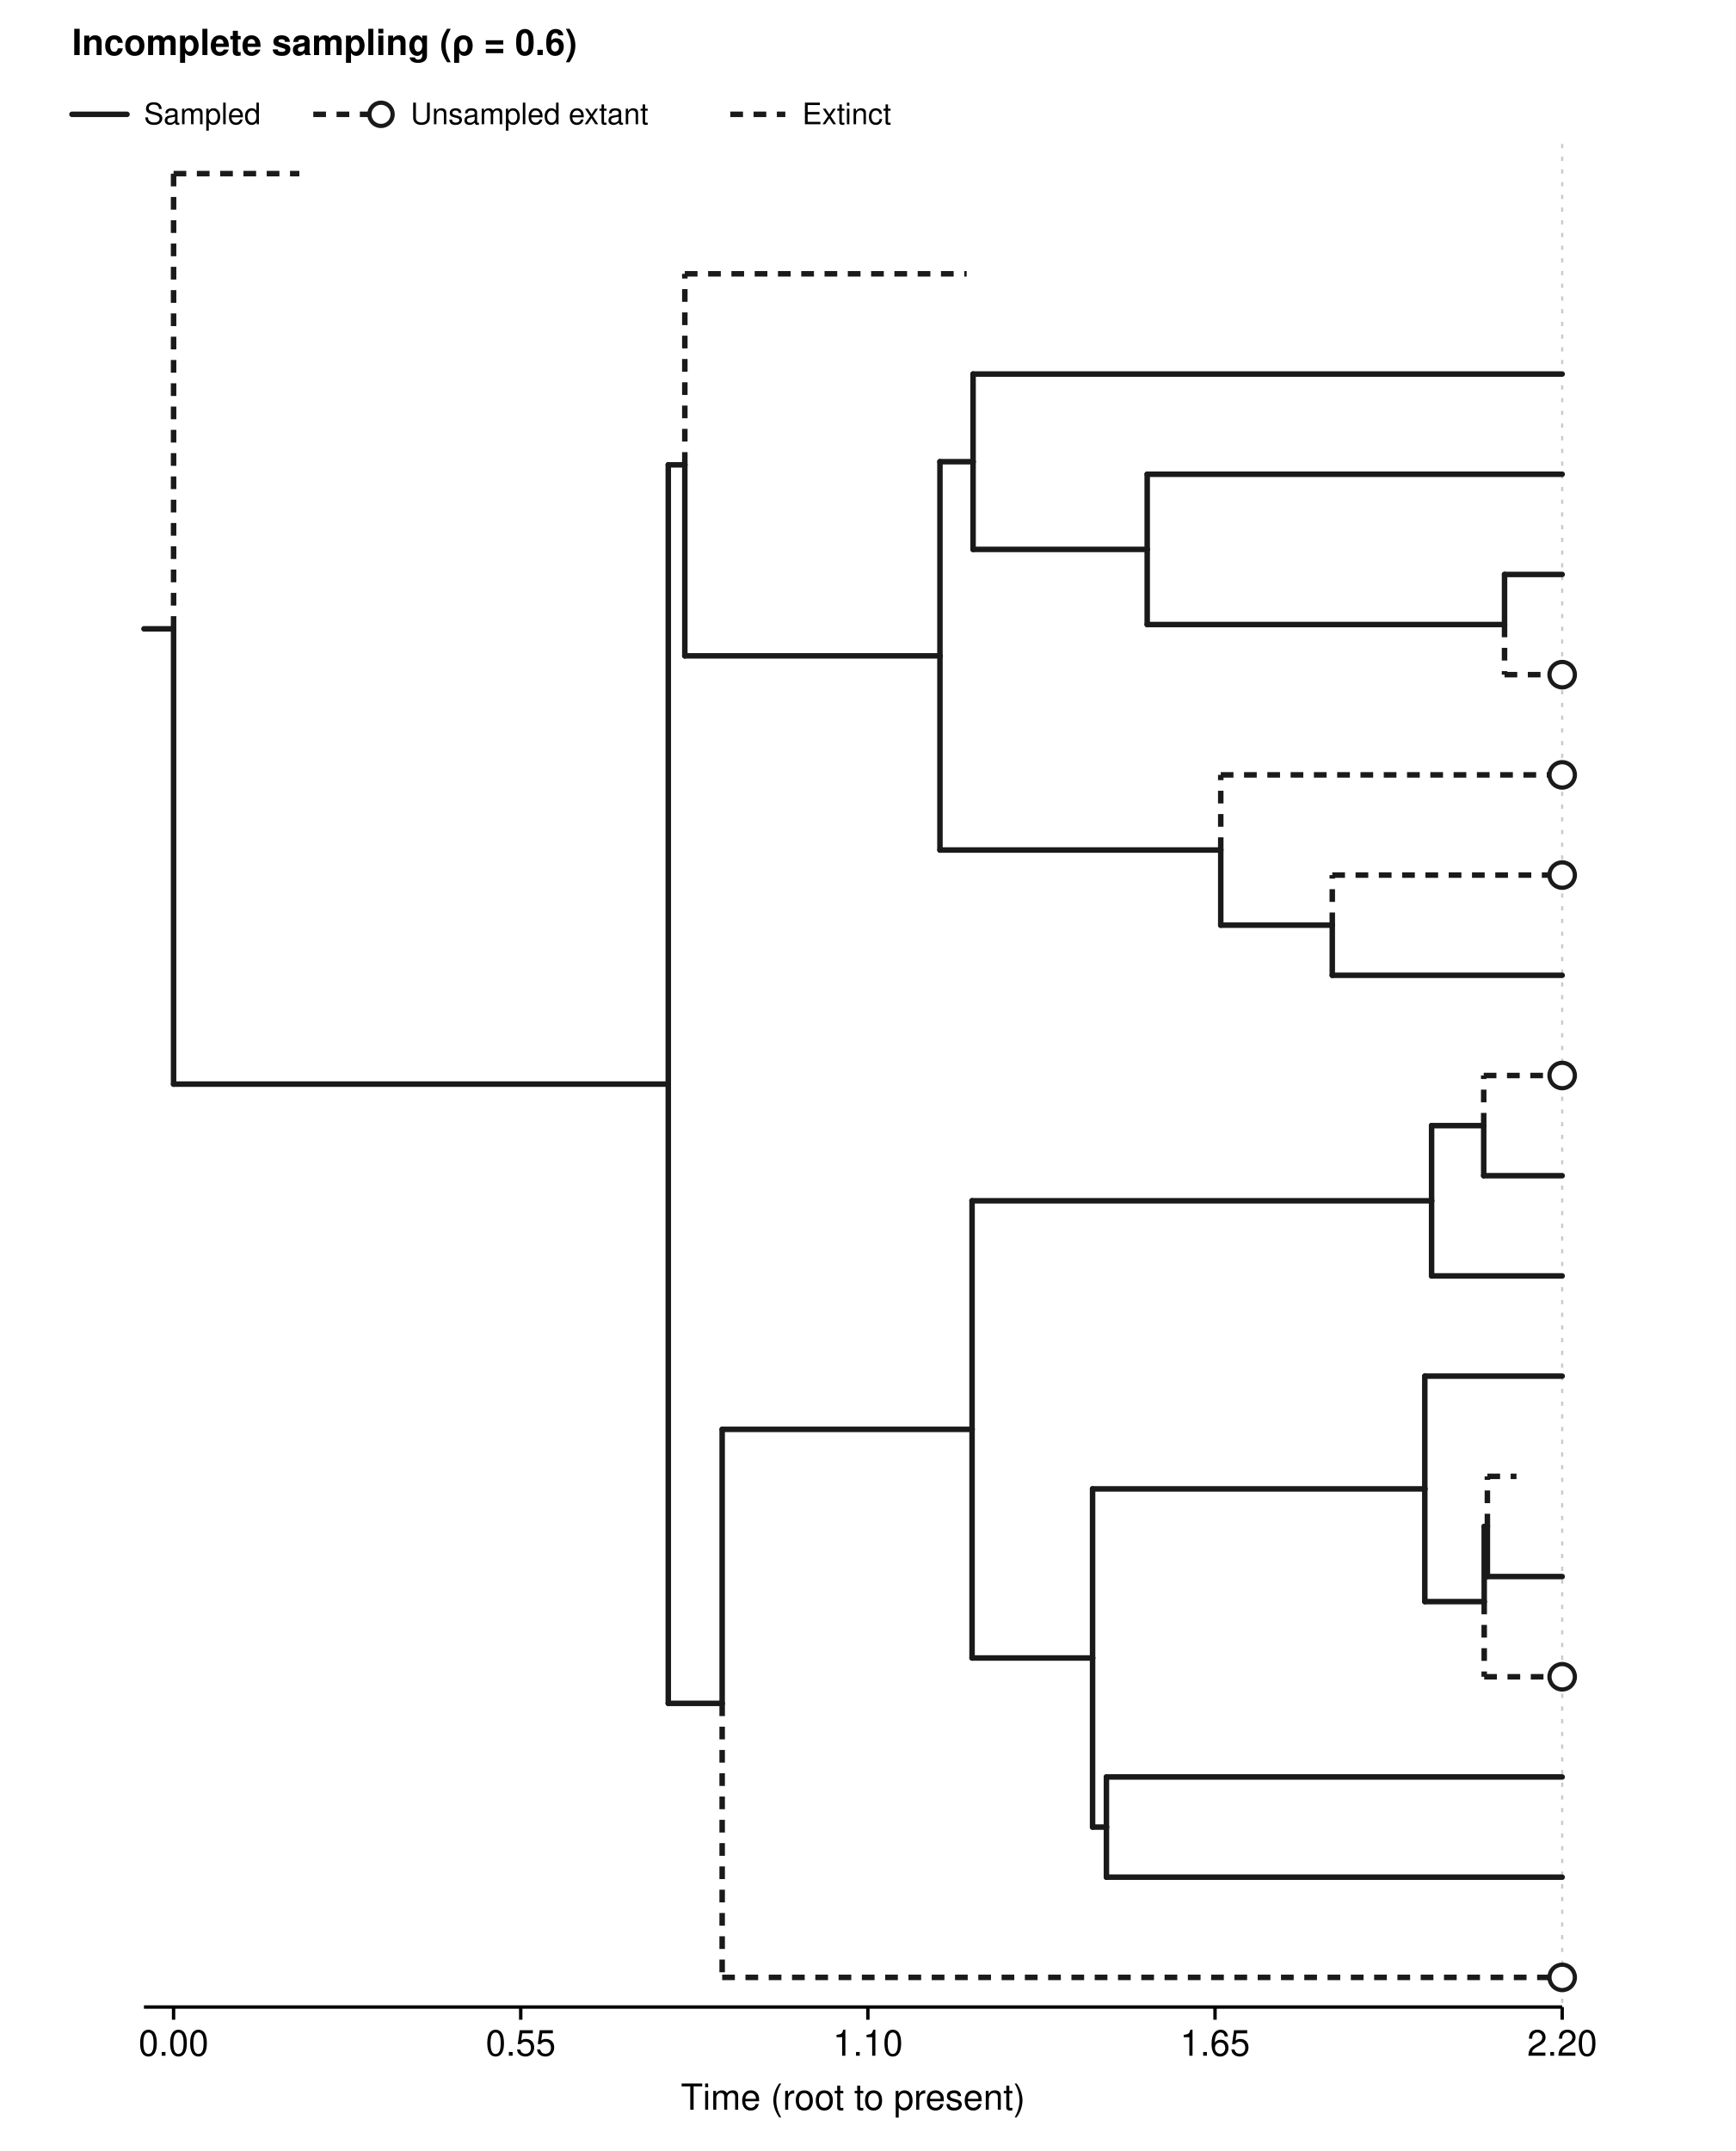
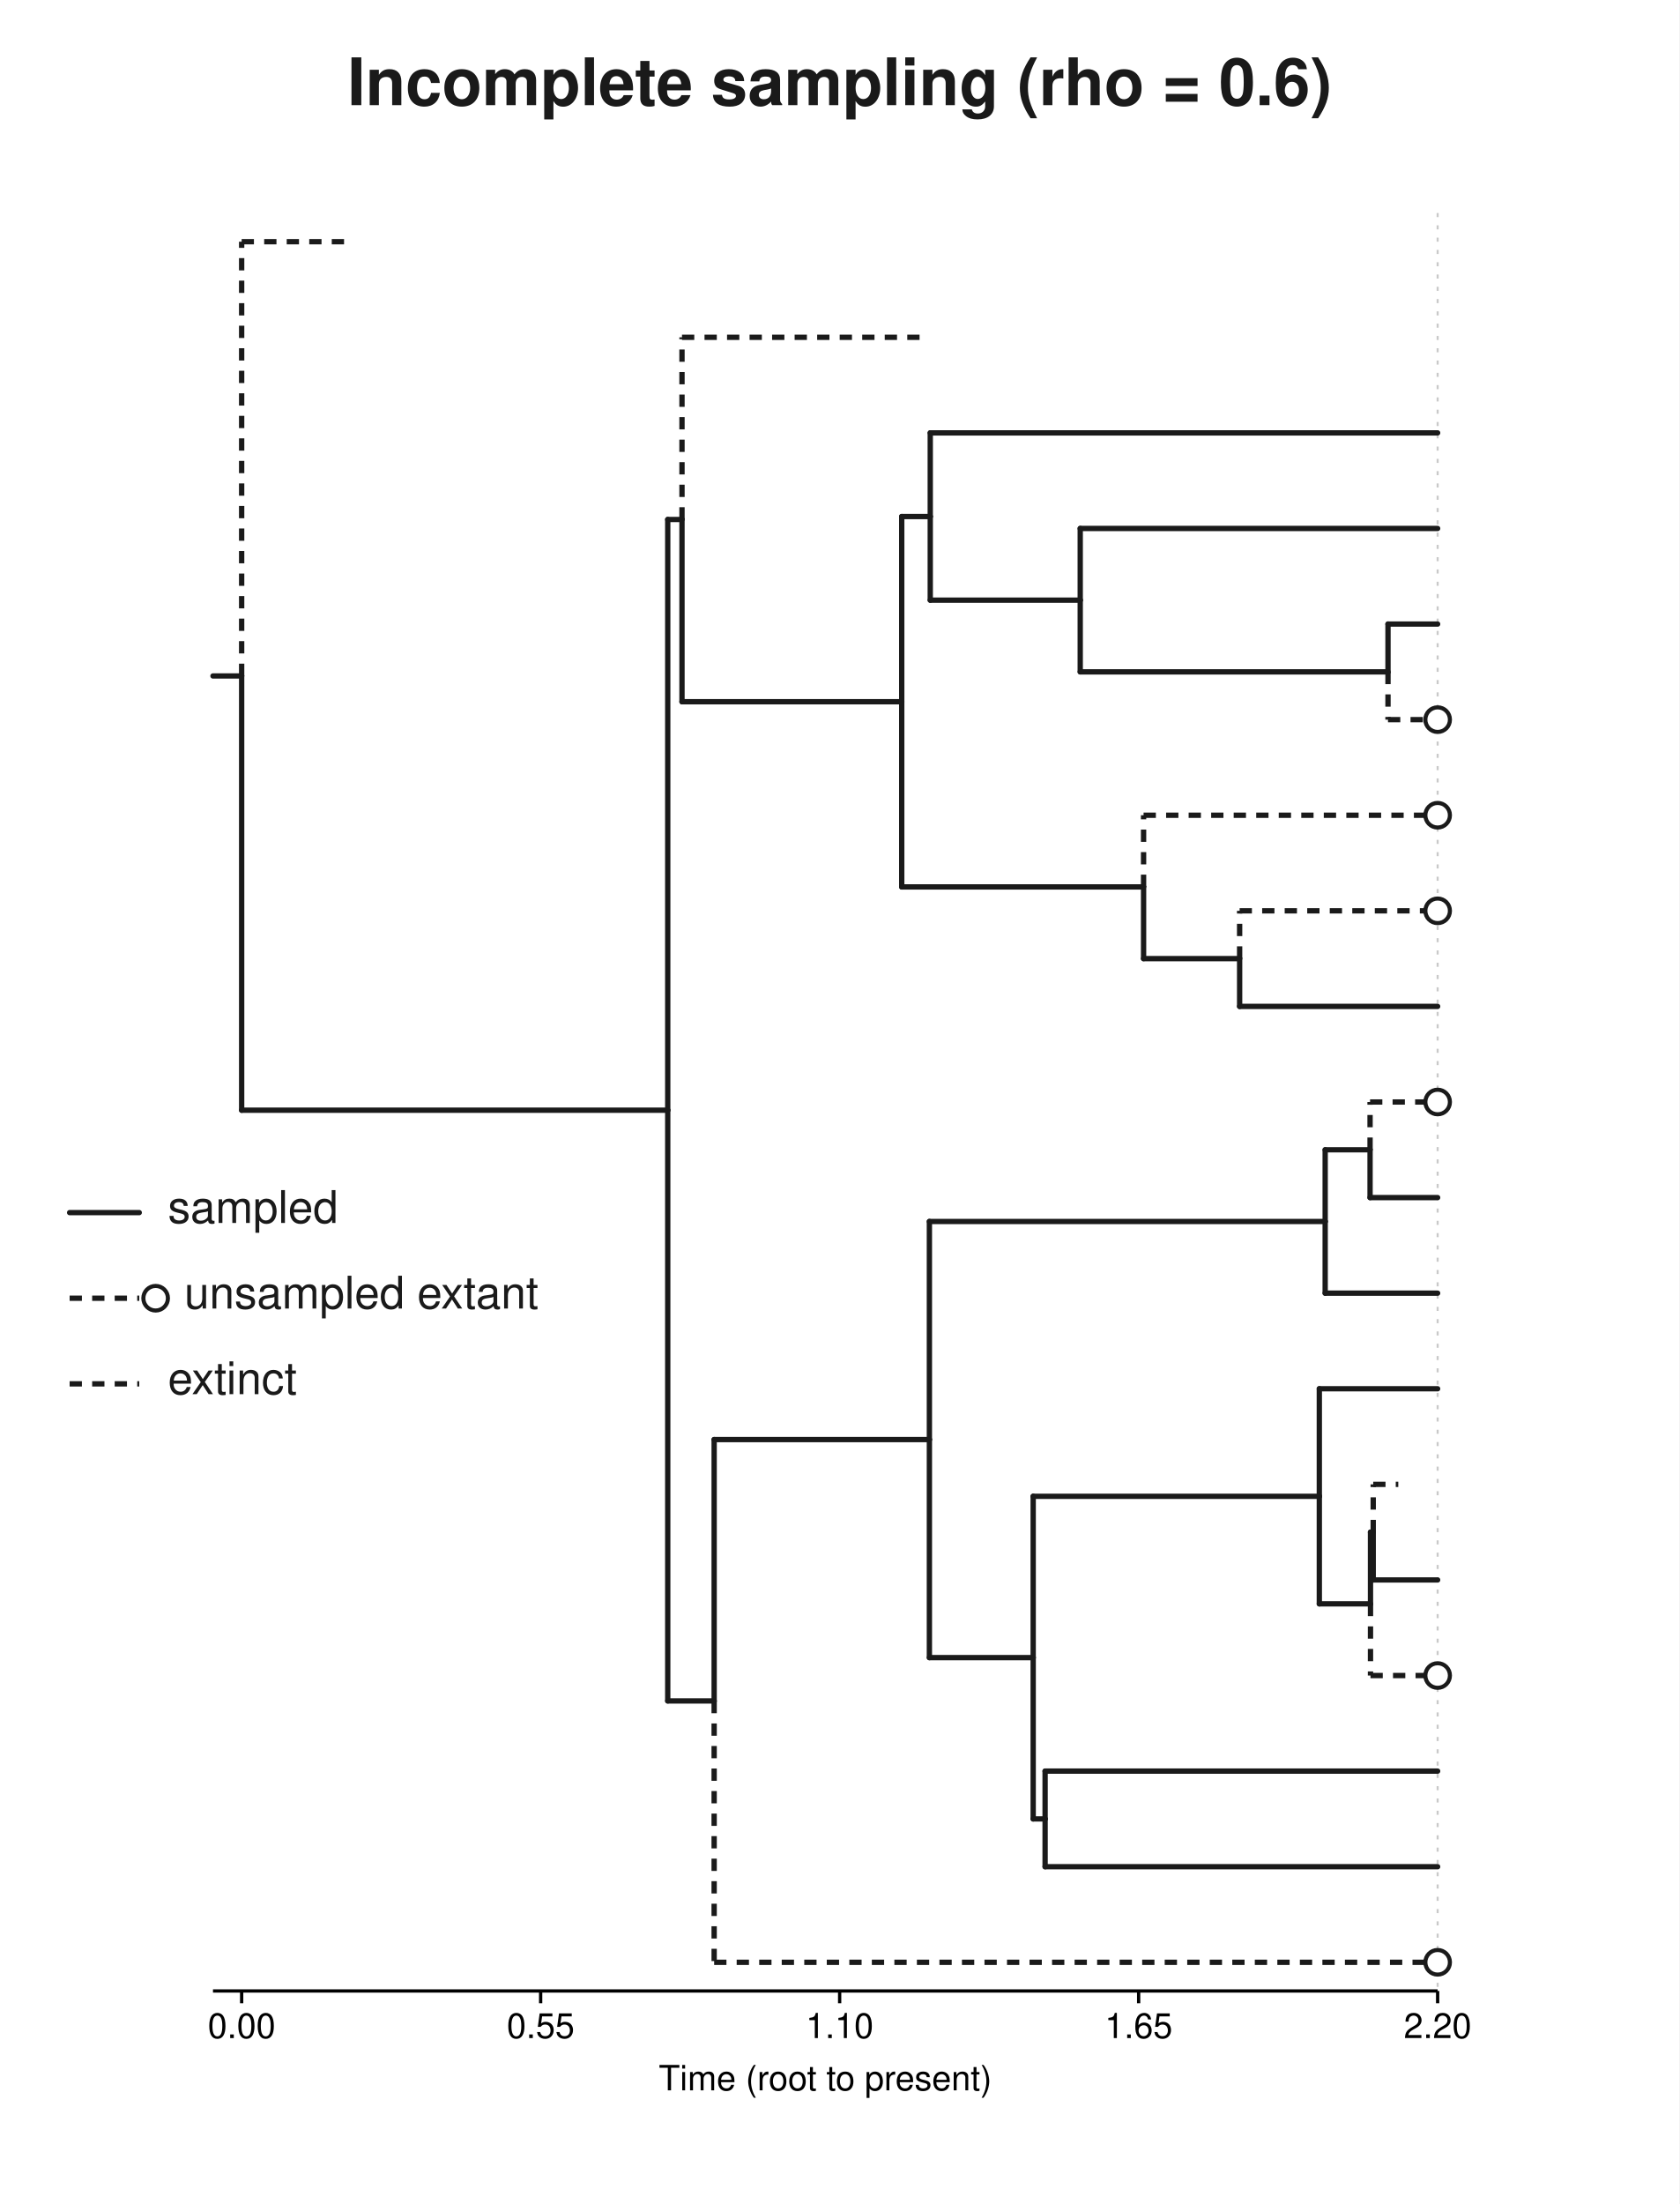
- <svg xmlns="http://www.w3.org/2000/svg" width="820" height="1016" viewBox="-410.0 -508.0 820 1016">
+ <svg xmlns="http://www.w3.org/2000/svg" width="820" height="1076" viewBox="-410.0 -538.0 820 1076">
  <defs>
</defs>
-   <rect x="-410.0" y="-508.0" width="820" height="1016" fill="white" />
-   <path d="M328,-440.0 L328,440.0" stroke="#c9c9c9" stroke-width="1.0" stroke-dasharray="2,4" />
-   <path d="M-328.0,-426.0 L-268.583,-426.0" stroke="#1a1a1a" stroke-width="2.6" stroke-dasharray="6,5" stroke-linecap="butt" />
-   <path d="M-86.475,-378.667 L46.667,-378.667" stroke="#1a1a1a" stroke-width="2.6" stroke-dasharray="6,5" stroke-linecap="butt" />
-   <path d="M49.696,-331.333 L328,-331.333" stroke="#1a1a1a" stroke-width="2.6" stroke-linecap="round" />
-   <path d="M131.956,-284.0 L328,-284.0" stroke="#1a1a1a" stroke-width="2.6" stroke-linecap="round" />
-   <path d="M300.769,-236.667 L328,-236.667" stroke="#1a1a1a" stroke-width="2.6" stroke-linecap="round" />
-   <path d="M300.769,-189.333 L328,-189.333" stroke="#1a1a1a" stroke-width="2.6" stroke-dasharray="6,5" stroke-linecap="butt" />
-   <path d="M131.956,-213.0 L300.769,-213.0" stroke="#1a1a1a" stroke-width="2.6" stroke-linecap="round" />
-   <path d="M300.769,-213.0 L300.769,-236.667" stroke="#1a1a1a" stroke-width="2.6" stroke-linecap="round" />
-   <path d="M300.769,-213.0 L300.769,-189.333" stroke="#1a1a1a" stroke-width="2.6" stroke-dasharray="6,5" stroke-linecap="butt" />
-   <path d="M49.696,-248.5 L131.956,-248.5" stroke="#1a1a1a" stroke-width="2.6" stroke-linecap="round" />
-   <path d="M131.956,-248.5 L131.956,-284.0" stroke="#1a1a1a" stroke-width="2.6" stroke-linecap="round" />
-   <path d="M131.956,-248.5 L131.956,-213.0" stroke="#1a1a1a" stroke-width="2.6" stroke-linecap="round" />
-   <path d="M34.049,-289.917 L49.696,-289.917" stroke="#1a1a1a" stroke-width="2.6" stroke-linecap="round" />
-   <path d="M49.696,-289.917 L49.696,-331.333" stroke="#1a1a1a" stroke-width="2.6" stroke-linecap="round" />
-   <path d="M49.696,-289.917 L49.696,-248.5" stroke="#1a1a1a" stroke-width="2.6" stroke-linecap="round" />
-   <path d="M166.705,-142.0 L328,-142.0" stroke="#1a1a1a" stroke-width="2.6" stroke-dasharray="6,5" stroke-linecap="butt" />
-   <path d="M219.39,-94.667 L328,-94.667" stroke="#1a1a1a" stroke-width="2.6" stroke-dasharray="6,5" stroke-linecap="butt" />
-   <path d="M219.39,-47.333 L328,-47.333" stroke="#1a1a1a" stroke-width="2.6" stroke-linecap="round" />
-   <path d="M166.705,-71 L219.39,-71" stroke="#1a1a1a" stroke-width="2.6" stroke-linecap="round" />
-   <path d="M219.39,-71 L219.39,-94.667" stroke="#1a1a1a" stroke-width="2.6" stroke-dasharray="6,5" stroke-linecap="butt" />
-   <path d="M219.39,-71 L219.39,-47.333" stroke="#1a1a1a" stroke-width="2.6" stroke-linecap="round" />
-   <path d="M34.049,-106.5 L166.705,-106.5" stroke="#1a1a1a" stroke-width="2.6" stroke-linecap="round" />
-   <path d="M166.705,-106.5 L166.705,-142.0" stroke="#1a1a1a" stroke-width="2.6" stroke-dasharray="6,5" stroke-linecap="butt" />
-   <path d="M166.705,-106.5 L166.705,-71" stroke="#1a1a1a" stroke-width="2.6" stroke-linecap="round" />
-   <path d="M-86.475,-198.208 L34.049,-198.208" stroke="#1a1a1a" stroke-width="2.6" stroke-linecap="round" />
-   <path d="M34.049,-198.208 L34.049,-289.917" stroke="#1a1a1a" stroke-width="2.6" stroke-linecap="round" />
-   <path d="M34.049,-198.208 L34.049,-106.5" stroke="#1a1a1a" stroke-width="2.6" stroke-linecap="round" />
-   <path d="M-94.294,-288.438 L-86.475,-288.438" stroke="#1a1a1a" stroke-width="2.6" stroke-linecap="round" />
-   <path d="M-86.475,-288.438 L-86.475,-378.667" stroke="#1a1a1a" stroke-width="2.6" stroke-dasharray="6,5" stroke-linecap="butt" />
-   <path d="M-86.475,-288.438 L-86.475,-198.208" stroke="#1a1a1a" stroke-width="2.6" stroke-linecap="round" />
-   <path d="M290.93,0.0 L328,0.0" stroke="#1a1a1a" stroke-width="2.6" stroke-dasharray="6,5" stroke-linecap="butt" />
-   <path d="M290.93,47.333 L328,47.333" stroke="#1a1a1a" stroke-width="2.6" stroke-linecap="round" />
-   <path d="M266.309,23.667 L290.93,23.667" stroke="#1a1a1a" stroke-width="2.6" stroke-linecap="round" />
-   <path d="M290.93,23.667 L290.93,0.0" stroke="#1a1a1a" stroke-width="2.6" stroke-dasharray="6,5" stroke-linecap="butt" />
-   <path d="M290.93,23.667 L290.93,47.333" stroke="#1a1a1a" stroke-width="2.6" stroke-linecap="round" />
-   <path d="M266.309,94.667 L328,94.667" stroke="#1a1a1a" stroke-width="2.6" stroke-linecap="round" />
-   <path d="M49.22,59.167 L266.309,59.167" stroke="#1a1a1a" stroke-width="2.6" stroke-linecap="round" />
-   <path d="M266.309,59.167 L266.309,23.667" stroke="#1a1a1a" stroke-width="2.6" stroke-linecap="round" />
-   <path d="M266.309,59.167 L266.309,94.667" stroke="#1a1a1a" stroke-width="2.6" stroke-linecap="round" />
-   <path d="M263.103,142.0 L328,142.0" stroke="#1a1a1a" stroke-width="2.6" stroke-linecap="round" />
-   <path d="M292.665,189.333 L306.415,189.333" stroke="#1a1a1a" stroke-width="2.6" stroke-dasharray="6,5" stroke-linecap="butt" />
-   <path d="M292.665,236.667 L328,236.667" stroke="#1a1a1a" stroke-width="2.6" stroke-linecap="round" />
-   <path d="M291.165,213 L292.665,213" stroke="#1a1a1a" stroke-width="2.6" stroke-linecap="round" />
-   <path d="M292.665,213 L292.665,189.333" stroke="#1a1a1a" stroke-width="2.6" stroke-dasharray="6,5" stroke-linecap="butt" />
-   <path d="M292.665,213 L292.665,236.667" stroke="#1a1a1a" stroke-width="2.6" stroke-linecap="round" />
-   <path d="M291.165,284.0 L328,284.0" stroke="#1a1a1a" stroke-width="2.6" stroke-dasharray="6,5" stroke-linecap="butt" />
-   <path d="M263.103,248.5 L291.165,248.5" stroke="#1a1a1a" stroke-width="2.6" stroke-linecap="round" />
-   <path d="M291.165,248.5 L291.165,213" stroke="#1a1a1a" stroke-width="2.6" stroke-linecap="round" />
-   <path d="M291.165,248.5 L291.165,284.0" stroke="#1a1a1a" stroke-width="2.6" stroke-dasharray="6,5" stroke-linecap="butt" />
-   <path d="M106.155,195.25 L263.103,195.25" stroke="#1a1a1a" stroke-width="2.6" stroke-linecap="round" />
-   <path d="M263.103,195.25 L263.103,142.0" stroke="#1a1a1a" stroke-width="2.6" stroke-linecap="round" />
-   <path d="M263.103,195.25 L263.103,248.5" stroke="#1a1a1a" stroke-width="2.6" stroke-linecap="round" />
-   <path d="M112.691,331.333 L328,331.333" stroke="#1a1a1a" stroke-width="2.6" stroke-linecap="round" />
-   <path d="M112.691,378.667 L328,378.667" stroke="#1a1a1a" stroke-width="2.6" stroke-linecap="round" />
-   <path d="M106.155,355 L112.691,355" stroke="#1a1a1a" stroke-width="2.6" stroke-linecap="round" />
-   <path d="M112.691,355 L112.691,331.333" stroke="#1a1a1a" stroke-width="2.6" stroke-linecap="round" />
-   <path d="M112.691,355 L112.691,378.667" stroke="#1a1a1a" stroke-width="2.6" stroke-linecap="round" />
-   <path d="M49.22,275.125 L106.155,275.125" stroke="#1a1a1a" stroke-width="2.6" stroke-linecap="round" />
-   <path d="M106.155,275.125 L106.155,195.25" stroke="#1a1a1a" stroke-width="2.6" stroke-linecap="round" />
-   <path d="M106.155,275.125 L106.155,355" stroke="#1a1a1a" stroke-width="2.6" stroke-linecap="round" />
-   <path d="M-68.836,167.146 L49.22,167.146" stroke="#1a1a1a" stroke-width="2.6" stroke-linecap="round" />
-   <path d="M49.22,167.146 L49.22,59.167" stroke="#1a1a1a" stroke-width="2.6" stroke-linecap="round" />
-   <path d="M49.22,167.146 L49.22,275.125" stroke="#1a1a1a" stroke-width="2.6" stroke-linecap="round" />
-   <path d="M-68.836,426.0 L328,426.0" stroke="#1a1a1a" stroke-width="2.6" stroke-dasharray="6,5" stroke-linecap="butt" />
-   <path d="M-94.294,296.573 L-68.836,296.573" stroke="#1a1a1a" stroke-width="2.6" stroke-linecap="round" />
-   <path d="M-68.836,296.573 L-68.836,167.146" stroke="#1a1a1a" stroke-width="2.6" stroke-linecap="round" />
-   <path d="M-68.836,296.573 L-68.836,426.0" stroke="#1a1a1a" stroke-width="2.6" stroke-dasharray="6,5" stroke-linecap="butt" />
-   <path d="M-328.0,4.068 L-94.294,4.068" stroke="#1a1a1a" stroke-width="2.6" stroke-linecap="round" />
-   <path d="M-94.294,4.068 L-94.294,-288.438" stroke="#1a1a1a" stroke-width="2.6" stroke-linecap="round" />
-   <path d="M-94.294,4.068 L-94.294,296.573" stroke="#1a1a1a" stroke-width="2.6" stroke-linecap="round" />
-   <path d="M-342.0,-210.966 L-328.0,-210.966" stroke="#1a1a1a" stroke-width="2.6" stroke-linecap="round" />
-   <path d="M-328.0,-210.966 L-328.0,-426.0" stroke="#1a1a1a" stroke-width="2.6" stroke-dasharray="6,5" stroke-linecap="butt" />
-   <path d="M-328.0,-210.966 L-328.0,4.068" stroke="#1a1a1a" stroke-width="2.6" stroke-linecap="round" />
-   <circle cx="328" cy="-189.333" r="6.0" fill="#ffffff" stroke="#1a1a1a" stroke-width="2" />
-   <circle cx="328" cy="-142.0" r="6.0" fill="#ffffff" stroke="#1a1a1a" stroke-width="2" />
-   <circle cx="328" cy="-94.667" r="6.0" fill="#ffffff" stroke="#1a1a1a" stroke-width="2" />
-   <circle cx="328" cy="0.0" r="6.0" fill="#ffffff" stroke="#1a1a1a" stroke-width="2" />
-   <circle cx="328" cy="284.0" r="6.0" fill="#ffffff" stroke="#1a1a1a" stroke-width="2" />
-   <circle cx="328" cy="426.0" r="6.0" fill="#ffffff" stroke="#1a1a1a" stroke-width="2" />
-   <path d="M-342.0,440.0 L328,440.0" stroke="black" stroke-width="1.6" />
-   <path d="M-328.0,440.0 L-328.0,446.0" stroke="black" stroke-width="1.6" />
-   <text x="-328.0" y="463.0" font-size="17" text-anchor="middle" font-family="Helvetica">0.00</text>
-   <path d="M-164,440.0 L-164,446.0" stroke="black" stroke-width="1.6" />
-   <text x="-164" y="463.0" font-size="17" text-anchor="middle" font-family="Helvetica">0.55</text>
-   <path d="M-5.684341886080802e-14,440.0 L-5.684341886080802e-14,446.0" stroke="black" stroke-width="1.6" />
-   <text x="-5.684341886080802e-14" y="463.0" font-size="17" text-anchor="middle" font-family="Helvetica">1.10</text>
-   <path d="M164,440.0 L164,446.0" stroke="black" stroke-width="1.6" />
-   <text x="164" y="463.0" font-size="17" text-anchor="middle" font-family="Helvetica">1.65</text>
-   <path d="M328,440.0 L328,446.0" stroke="black" stroke-width="1.6" />
-   <text x="328" y="463.0" font-size="17" text-anchor="middle" font-family="Helvetica">2.20</text>
-   <text x="-7" y="488.5" font-size="17" text-anchor="middle" font-family="Helvetica">Time (root to present)</text>
-   <text x="-376.0" y="-482.0" font-size="17" font-weight="bold" font-family="Helvetica" text-anchor="start">Incomplete sampling (ρ = 0.6)</text>
-   <path d="M-376.0,-454.0 L-350.0,-454.0" stroke="#1a1a1a" stroke-width="2.6" stroke-linecap="round" />
-   <text x="-342.0" y="-454.0" font-size="14" font-family="Helvetica" text-anchor="start" dominant-baseline="middle">Sampled</text>
-   <path d="M-262.0,-454.0 L-236.0,-454.0" stroke="#1a1a1a" stroke-width="2.6" stroke-dasharray="6,5" stroke-linecap="butt" />
-   <circle cx="-230.0" cy="-454.0" r="5.5" fill="#ffffff" stroke="#1a1a1a" stroke-width="2" />
-   <text x="-216.0" y="-454.0" font-size="14" font-family="Helvetica" text-anchor="start" dominant-baseline="middle">Unsampled extant</text>
-   <path d="M-65.0,-454.0 L-39.0,-454.0" stroke="#1a1a1a" stroke-width="2.6" stroke-dasharray="6,5" stroke-linecap="butt" />
-   <text x="-31.0" y="-454.0" font-size="14" font-family="Helvetica" text-anchor="start" dominant-baseline="middle">Extinct</text>
+   <rect x="-410.0" y="-538.0" width="820" height="1076" fill="white" />
+   <path d="M292.0,-434.0 L292.0,434.0" stroke="#c9c9c9" stroke-width="1.0" stroke-dasharray="2,4" />
+   <path d="M-292.0,-420.0 L-239.105,-420.0" stroke="#1a1a1a" stroke-width="2.6" stroke-dasharray="6,5" stroke-linecap="butt" />
+   <path d="M-76.984,-373.333 L41.545,-373.333" stroke="#1a1a1a" stroke-width="2.6" stroke-dasharray="6,5" stroke-linecap="butt" />
+   <path d="M44.242,-326.667 L292.0,-326.667" stroke="#1a1a1a" stroke-width="2.6" stroke-linecap="round" />
+   <path d="M117.473,-280.0 L292.0,-280.0" stroke="#1a1a1a" stroke-width="2.6" stroke-linecap="round" />
+   <path d="M267.758,-233.333 L292.0,-233.333" stroke="#1a1a1a" stroke-width="2.6" stroke-linecap="round" />
+   <path d="M267.758,-186.667 L292.0,-186.667" stroke="#1a1a1a" stroke-width="2.6" stroke-dasharray="6,5" stroke-linecap="butt" />
+   <path d="M117.473,-210.0 L267.758,-210.0" stroke="#1a1a1a" stroke-width="2.6" stroke-linecap="round" />
+   <path d="M267.758,-210.0 L267.758,-233.333" stroke="#1a1a1a" stroke-width="2.6" stroke-linecap="round" />
+   <path d="M267.758,-210.0 L267.758,-186.667" stroke="#1a1a1a" stroke-width="2.6" stroke-dasharray="6,5" stroke-linecap="butt" />
+   <path d="M44.242,-245.0 L117.473,-245.0" stroke="#1a1a1a" stroke-width="2.6" stroke-linecap="round" />
+   <path d="M117.473,-245.0 L117.473,-280.0" stroke="#1a1a1a" stroke-width="2.6" stroke-linecap="round" />
+   <path d="M117.473,-245.0 L117.473,-210.0" stroke="#1a1a1a" stroke-width="2.6" stroke-linecap="round" />
+   <path d="M30.312,-285.833 L44.242,-285.833" stroke="#1a1a1a" stroke-width="2.6" stroke-linecap="round" />
+   <path d="M44.242,-285.833 L44.242,-326.667" stroke="#1a1a1a" stroke-width="2.6" stroke-linecap="round" />
+   <path d="M44.242,-285.833 L44.242,-245.0" stroke="#1a1a1a" stroke-width="2.6" stroke-linecap="round" />
+   <path d="M148.408,-140.0 L292.0,-140.0" stroke="#1a1a1a" stroke-width="2.6" stroke-dasharray="6,5" stroke-linecap="butt" />
+   <path d="M195.311,-93.333 L292.0,-93.333" stroke="#1a1a1a" stroke-width="2.6" stroke-dasharray="6,5" stroke-linecap="butt" />
+   <path d="M195.311,-46.667 L292.0,-46.667" stroke="#1a1a1a" stroke-width="2.6" stroke-linecap="round" />
+   <path d="M148.408,-70 L195.311,-70" stroke="#1a1a1a" stroke-width="2.6" stroke-linecap="round" />
+   <path d="M195.311,-70 L195.311,-93.333" stroke="#1a1a1a" stroke-width="2.6" stroke-dasharray="6,5" stroke-linecap="butt" />
+   <path d="M195.311,-70 L195.311,-46.667" stroke="#1a1a1a" stroke-width="2.6" stroke-linecap="round" />
+   <path d="M30.312,-105 L148.408,-105" stroke="#1a1a1a" stroke-width="2.6" stroke-linecap="round" />
+   <path d="M148.408,-105 L148.408,-140.0" stroke="#1a1a1a" stroke-width="2.6" stroke-dasharray="6,5" stroke-linecap="butt" />
+   <path d="M148.408,-105 L148.408,-70" stroke="#1a1a1a" stroke-width="2.6" stroke-linecap="round" />
+   <path d="M-76.984,-195.417 L30.312,-195.417" stroke="#1a1a1a" stroke-width="2.6" stroke-linecap="round" />
+   <path d="M30.312,-195.417 L30.312,-285.833" stroke="#1a1a1a" stroke-width="2.6" stroke-linecap="round" />
+   <path d="M30.312,-195.417 L30.312,-105" stroke="#1a1a1a" stroke-width="2.6" stroke-linecap="round" />
+   <path d="M-83.945,-284.375 L-76.984,-284.375" stroke="#1a1a1a" stroke-width="2.6" stroke-linecap="round" />
+   <path d="M-76.984,-284.375 L-76.984,-373.333" stroke="#1a1a1a" stroke-width="2.6" stroke-dasharray="6,5" stroke-linecap="butt" />
+   <path d="M-76.984,-284.375 L-76.984,-195.417" stroke="#1a1a1a" stroke-width="2.6" stroke-linecap="round" />
+   <path d="M258.999,0.0 L292.0,0.0" stroke="#1a1a1a" stroke-width="2.6" stroke-dasharray="6,5" stroke-linecap="butt" />
+   <path d="M258.999,46.667 L292.0,46.667" stroke="#1a1a1a" stroke-width="2.6" stroke-linecap="round" />
+   <path d="M237.08,23.333 L258.999,23.333" stroke="#1a1a1a" stroke-width="2.6" stroke-linecap="round" />
+   <path d="M258.999,23.333 L258.999,0.0" stroke="#1a1a1a" stroke-width="2.6" stroke-dasharray="6,5" stroke-linecap="butt" />
+   <path d="M258.999,23.333 L258.999,46.667" stroke="#1a1a1a" stroke-width="2.6" stroke-linecap="round" />
+   <path d="M237.08,93.333 L292.0,93.333" stroke="#1a1a1a" stroke-width="2.6" stroke-linecap="round" />
+   <path d="M43.818,58.333 L237.08,58.333" stroke="#1a1a1a" stroke-width="2.6" stroke-linecap="round" />
+   <path d="M237.08,58.333 L237.08,23.333" stroke="#1a1a1a" stroke-width="2.6" stroke-linecap="round" />
+   <path d="M237.08,58.333 L237.08,93.333" stroke="#1a1a1a" stroke-width="2.6" stroke-linecap="round" />
+   <path d="M234.226,140.0 L292.0,140.0" stroke="#1a1a1a" stroke-width="2.6" stroke-linecap="round" />
+   <path d="M260.543,186.667 L272.784,186.667" stroke="#1a1a1a" stroke-width="2.6" stroke-dasharray="6,5" stroke-linecap="butt" />
+   <path d="M260.543,233.333 L292.0,233.333" stroke="#1a1a1a" stroke-width="2.6" stroke-linecap="round" />
+   <path d="M259.208,210 L260.543,210" stroke="#1a1a1a" stroke-width="2.6" stroke-linecap="round" />
+   <path d="M260.543,210 L260.543,186.667" stroke="#1a1a1a" stroke-width="2.6" stroke-dasharray="6,5" stroke-linecap="butt" />
+   <path d="M260.543,210 L260.543,233.333" stroke="#1a1a1a" stroke-width="2.6" stroke-linecap="round" />
+   <path d="M259.208,280.0 L292.0,280.0" stroke="#1a1a1a" stroke-width="2.6" stroke-dasharray="6,5" stroke-linecap="butt" />
+   <path d="M234.226,245 L259.208,245" stroke="#1a1a1a" stroke-width="2.6" stroke-linecap="round" />
+   <path d="M259.208,245 L259.208,210" stroke="#1a1a1a" stroke-width="2.6" stroke-linecap="round" />
+   <path d="M259.208,245 L259.208,280.0" stroke="#1a1a1a" stroke-width="2.6" stroke-dasharray="6,5" stroke-linecap="butt" />
+   <path d="M94.504,192.5 L234.226,192.5" stroke="#1a1a1a" stroke-width="2.6" stroke-linecap="round" />
+   <path d="M234.226,192.5 L234.226,140.0" stroke="#1a1a1a" stroke-width="2.6" stroke-linecap="round" />
+   <path d="M234.226,192.5 L234.226,245" stroke="#1a1a1a" stroke-width="2.6" stroke-linecap="round" />
+   <path d="M100.322,326.667 L292.0,326.667" stroke="#1a1a1a" stroke-width="2.6" stroke-linecap="round" />
+   <path d="M100.322,373.333 L292.0,373.333" stroke="#1a1a1a" stroke-width="2.6" stroke-linecap="round" />
+   <path d="M94.504,350 L100.322,350" stroke="#1a1a1a" stroke-width="2.6" stroke-linecap="round" />
+   <path d="M100.322,350 L100.322,326.667" stroke="#1a1a1a" stroke-width="2.6" stroke-linecap="round" />
+   <path d="M100.322,350 L100.322,373.333" stroke="#1a1a1a" stroke-width="2.6" stroke-linecap="round" />
+   <path d="M43.818,271.25 L94.504,271.25" stroke="#1a1a1a" stroke-width="2.6" stroke-linecap="round" />
+   <path d="M94.504,271.25 L94.504,192.5" stroke="#1a1a1a" stroke-width="2.6" stroke-linecap="round" />
+   <path d="M94.504,271.25 L94.504,350" stroke="#1a1a1a" stroke-width="2.6" stroke-linecap="round" />
+   <path d="M-61.281,164.792 L43.818,164.792" stroke="#1a1a1a" stroke-width="2.6" stroke-linecap="round" />
+   <path d="M43.818,164.792 L43.818,58.333" stroke="#1a1a1a" stroke-width="2.6" stroke-linecap="round" />
+   <path d="M43.818,164.792 L43.818,271.25" stroke="#1a1a1a" stroke-width="2.6" stroke-linecap="round" />
+   <path d="M-61.281,420.0 L292.0,420.0" stroke="#1a1a1a" stroke-width="2.6" stroke-dasharray="6,5" stroke-linecap="butt" />
+   <path d="M-83.945,292.396 L-61.281,292.396" stroke="#1a1a1a" stroke-width="2.6" stroke-linecap="round" />
+   <path d="M-61.281,292.396 L-61.281,164.792" stroke="#1a1a1a" stroke-width="2.6" stroke-linecap="round" />
+   <path d="M-61.281,292.396 L-61.281,420.0" stroke="#1a1a1a" stroke-width="2.6" stroke-dasharray="6,5" stroke-linecap="butt" />
+   <path d="M-292.0,4.01 L-83.945,4.01" stroke="#1a1a1a" stroke-width="2.6" stroke-linecap="round" />
+   <path d="M-83.945,4.01 L-83.945,-284.375" stroke="#1a1a1a" stroke-width="2.6" stroke-linecap="round" />
+   <path d="M-83.945,4.01 L-83.945,292.396" stroke="#1a1a1a" stroke-width="2.6" stroke-linecap="round" />
+   <path d="M-306.0,-207.995 L-292.0,-207.995" stroke="#1a1a1a" stroke-width="2.6" stroke-linecap="round" />
+   <path d="M-292.0,-207.995 L-292.0,-420.0" stroke="#1a1a1a" stroke-width="2.6" stroke-dasharray="6,5" stroke-linecap="butt" />
+   <path d="M-292.0,-207.995 L-292.0,4.01" stroke="#1a1a1a" stroke-width="2.6" stroke-linecap="round" />
+   <circle cx="292.0" cy="-186.667" r="6.0" fill="#ffffff" stroke="#1a1a1a" stroke-width="2" />
+   <circle cx="292.0" cy="-140.0" r="6.0" fill="#ffffff" stroke="#1a1a1a" stroke-width="2" />
+   <circle cx="292.0" cy="-93.333" r="6.0" fill="#ffffff" stroke="#1a1a1a" stroke-width="2" />
+   <circle cx="292.0" cy="0.0" r="6.0" fill="#ffffff" stroke="#1a1a1a" stroke-width="2" />
+   <circle cx="292.0" cy="280.0" r="6.0" fill="#ffffff" stroke="#1a1a1a" stroke-width="2" />
+   <circle cx="292.0" cy="420.0" r="6.0" fill="#ffffff" stroke="#1a1a1a" stroke-width="2" />
+   <path d="M-306.0,434.0 L292.0,434.0" stroke="black" stroke-width="1.6" />
+   <path d="M-292.0,434.0 L-292.0,440.0" stroke="black" stroke-width="1.6" />
+   <text x="-292.0" y="457.0" font-size="17" text-anchor="middle" font-family="Helvetica">0.00</text>
+   <path d="M-146.0,434.0 L-146.0,440.0" stroke="black" stroke-width="1.6" />
+   <text x="-146.0" y="457.0" font-size="17" text-anchor="middle" font-family="Helvetica">0.55</text>
+   <path d="M0.0,434.0 L0.0,440.0" stroke="black" stroke-width="1.6" />
+   <text x="0.0" y="457.0" font-size="17" text-anchor="middle" font-family="Helvetica">1.10</text>
+   <path d="M146,434.0 L146,440.0" stroke="black" stroke-width="1.6" />
+   <text x="146" y="457.0" font-size="17" text-anchor="middle" font-family="Helvetica">1.65</text>
+   <path d="M292.0,434.0 L292.0,440.0" stroke="black" stroke-width="1.6" />
+   <text x="292.0" y="457.0" font-size="17" text-anchor="middle" font-family="Helvetica">2.20</text>
+   <text x="-7.0" y="482.5" font-size="17" text-anchor="middle" font-family="Helvetica">Time (root to present)</text>
+   <text x="0" y="-494.0" font-size="32" font-weight="bold" font-family="Helvetica" text-anchor="middle" dominant-baseline="central" fill="#1a1a1a">Incomplete sampling (rho = 0.6)</text>
+   <path d="M-376.0,54 L-342.0,54" stroke="#1a1a1a" stroke-width="2.6" stroke-linecap="round" />
+   <text x="-328.0" y="54" font-size="22" font-family="Helvetica" text-anchor="start" dominant-baseline="central" fill="#1a1a1a">sampled</text>
+   <path d="M-376.0,95.8 L-342.0,95.8" stroke="#1a1a1a" stroke-width="2.6" stroke-dasharray="6,5" stroke-linecap="butt" />
+   <circle cx="-334.0" cy="95.8" r="6.0" fill="#ffffff" stroke="#1a1a1a" stroke-width="2" />
+   <text x="-320.0" y="95.8" font-size="22" font-family="Helvetica" text-anchor="start" dominant-baseline="central" fill="#1a1a1a">unsampled extant</text>
+   <path d="M-376.0,137.6 L-342.0,137.6" stroke="#1a1a1a" stroke-width="2.6" stroke-dasharray="6,5" stroke-linecap="butt" />
+   <text x="-328.0" y="137.6" font-size="22" font-family="Helvetica" text-anchor="start" dominant-baseline="central" fill="#1a1a1a">extinct</text>
</svg>
